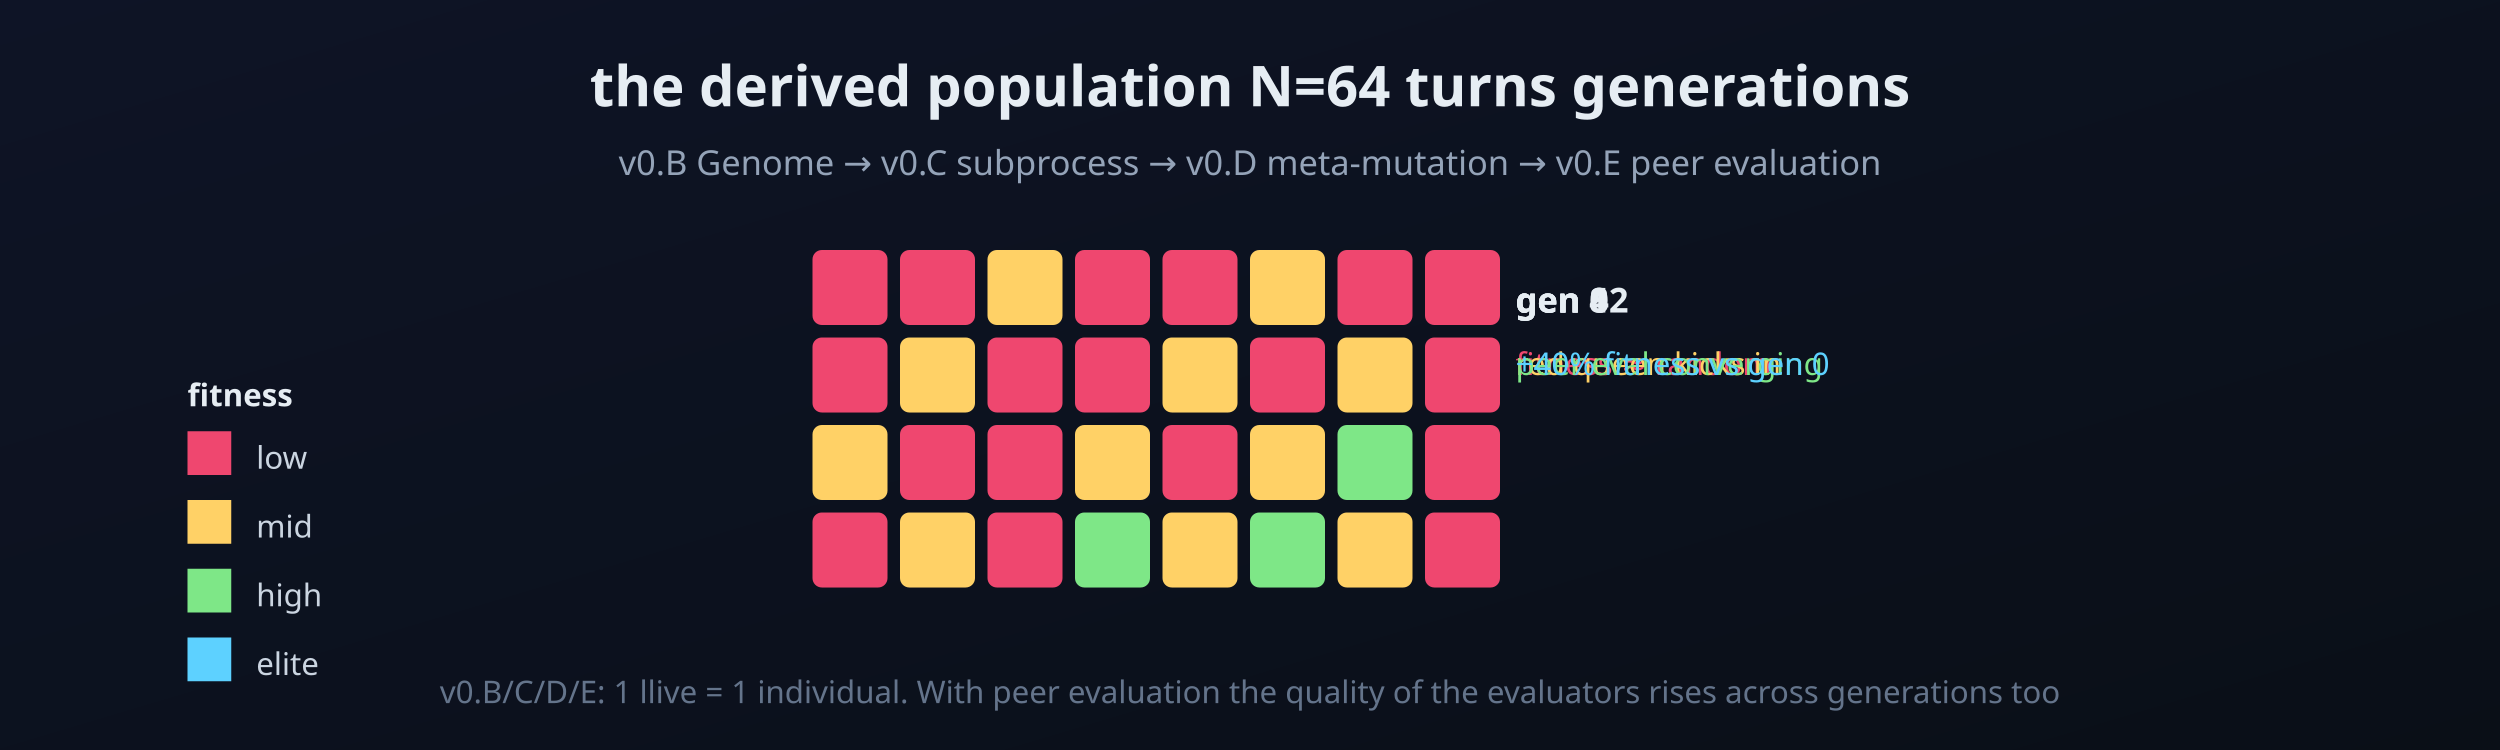
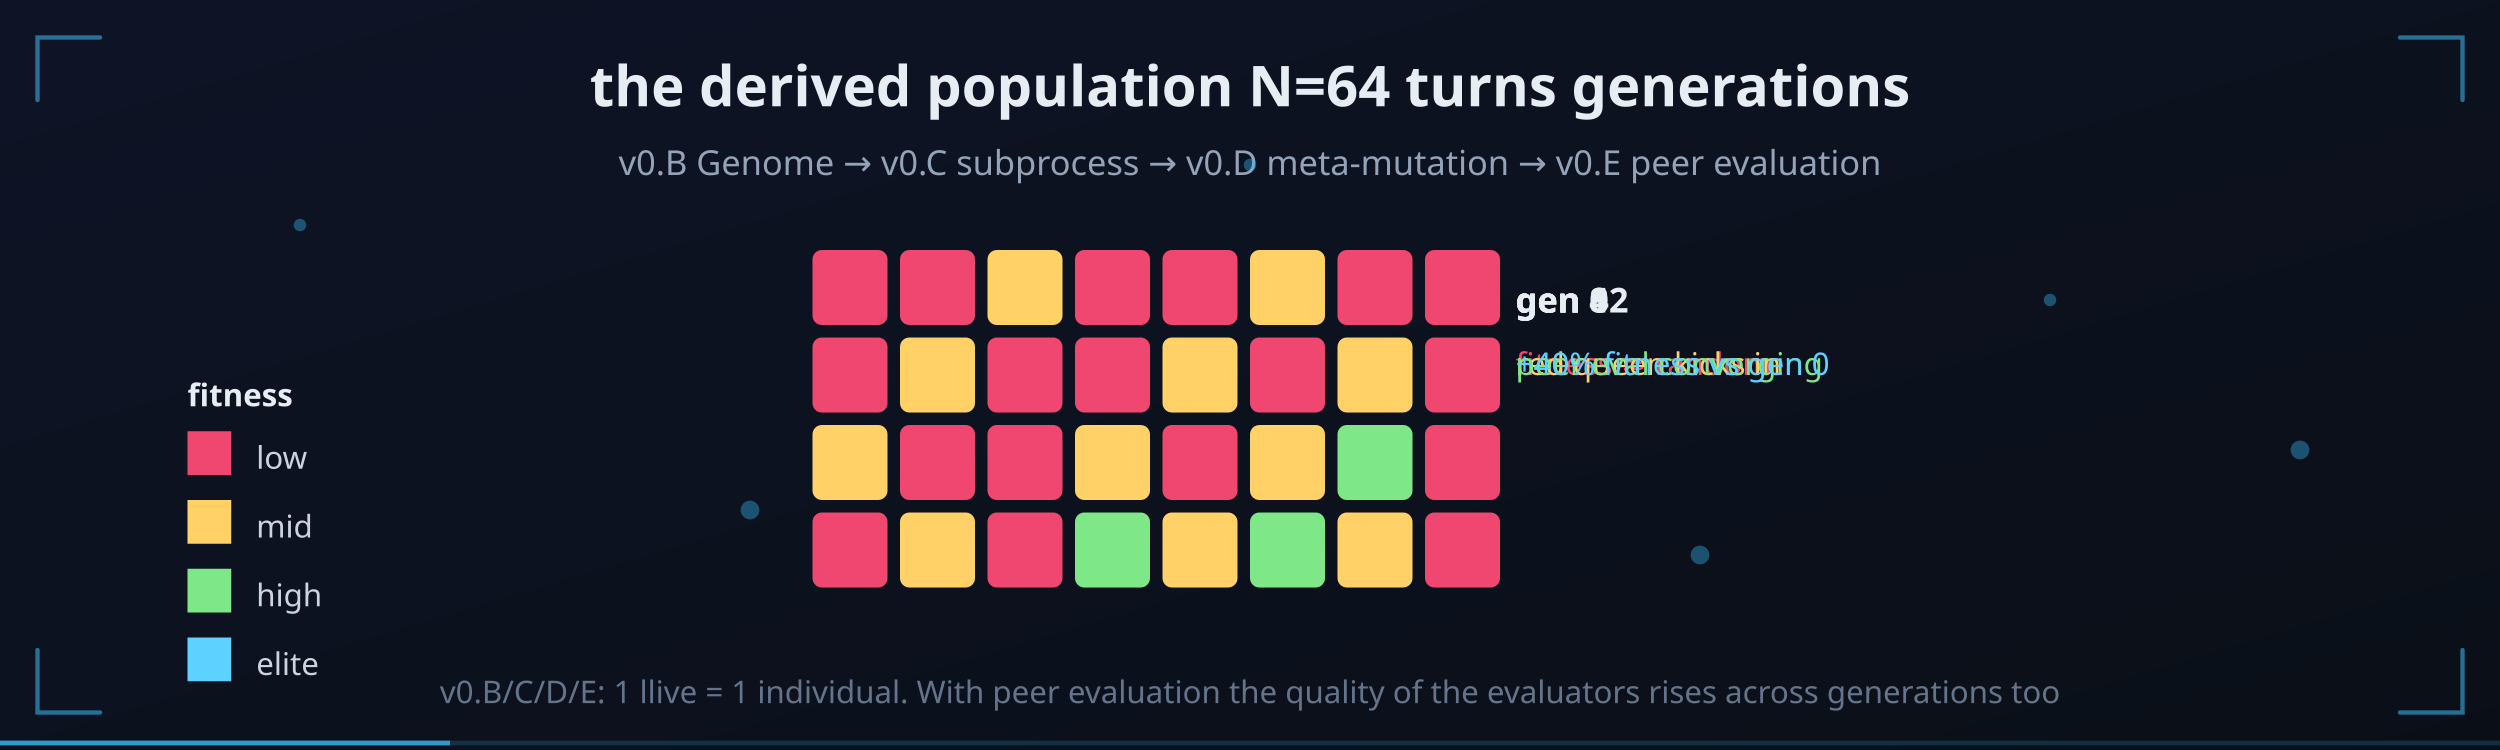
<svg xmlns="http://www.w3.org/2000/svg" viewBox="0 0 800 240" role="img" aria-label="Population evolution across generations" style="width:100%;height:auto;max-width:1200px">
  <defs>
    <linearGradient id="bg24_05" x1="0" y1="0" x2="1" y2="1">
      <stop offset="0%" stop-color="#0e1426" />
      <stop offset="100%" stop-color="#0a0f17" />
    </linearGradient>
  </defs>
  <style>
    .cell { transition: none; }
    .gen-label { font-family: ui-sans-serif,system-ui,sans-serif; font-size: 11px; fill: #cbd5e1; }
  </style>
  <rect width="800" height="240" fill="url(#bg24_05)" />
  <text x="400" y="34" text-anchor="middle" fill="#e6edf3" font-family="ui-sans-serif,system-ui,sans-serif" font-size="18" font-weight="700">
    the derived population N=64 turns generations
  </text>
  <text x="400" y="56" text-anchor="middle" fill="#94a3b8" font-family="ui-sans-serif,system-ui,sans-serif" font-size="11">
    v0.B Genome → v0.C subprocess → v0.D meta-mutation → v0.E peer evaluation
  </text>
  <g transform="translate(260 80)">
    <g>
      <animate attributeName="opacity" values="1;1" dur="12s" repeatCount="indefinite" />
    </g>
    <g>
      <g id="grid">
        <g>
          
        </g>
      </g>
    </g>
  </g>
  <g transform="translate(260 80)">
    <g>
      <g>
        <rect x="0" y="0" width="24" height="24" rx="3" fill="#ef476f">
          <animate attributeName="fill" values="#ef476f;#ffd166;#7ee787;#5dd1ff" keyTimes="0;0.33;0.66;1" dur="6s" repeatCount="indefinite" />
        </rect>
      </g>
      <g>
        <rect x="28" y="0" width="24" height="24" rx="3" fill="#ef476f">
          <animate attributeName="fill" values="#ef476f;#ef476f;#ffd166;#7ee787" keyTimes="0;0.33;0.66;1" dur="6s" begin="0.1s" repeatCount="indefinite" />
        </rect>
      </g>
      <g>
        <rect x="56" y="0" width="24" height="24" rx="3" fill="#ffd166">
          <animate attributeName="fill" values="#ffd166;#7ee787;#7ee787;#5dd1ff" keyTimes="0;0.33;0.66;1" dur="6s" begin="0.2s" repeatCount="indefinite" />
        </rect>
      </g>
      <g>
        <rect x="84" y="0" width="24" height="24" rx="3" fill="#ef476f">
          <animate attributeName="fill" values="#ef476f;#ffd166;#ffd166;#7ee787" keyTimes="0;0.33;0.66;1" dur="6s" begin="0.3s" repeatCount="indefinite" />
        </rect>
      </g>
      <g>
        <rect x="112" y="0" width="24" height="24" rx="3" fill="#ef476f">
          <animate attributeName="fill" values="#ef476f;#ef476f;#ffd166;#5dd1ff" keyTimes="0;0.33;0.66;1" dur="6s" begin="0.15s" repeatCount="indefinite" />
        </rect>
      </g>
      <g>
        <rect x="140" y="0" width="24" height="24" rx="3" fill="#ffd166">
          <animate attributeName="fill" values="#ffd166;#ffd166;#7ee787;#7ee787" keyTimes="0;0.33;0.66;1" dur="6s" begin="0.25s" repeatCount="indefinite" />
        </rect>
      </g>
      <g>
        <rect x="168" y="0" width="24" height="24" rx="3" fill="#ef476f">
          <animate attributeName="fill" values="#ef476f;#ffd166;#7ee787;#5dd1ff" keyTimes="0;0.33;0.66;1" dur="6s" begin="0.35s" repeatCount="indefinite" />
        </rect>
      </g>
      <g>
        <rect x="196" y="0" width="24" height="24" rx="3" fill="#ef476f">
          <animate attributeName="fill" values="#ef476f;#ffd166;#ffd166;#7ee787" keyTimes="0;0.33;0.66;1" dur="6s" begin="0.45s" repeatCount="indefinite" />
        </rect>
      </g>
      <g>
        <rect x="0" y="28" width="24" height="24" rx="3" fill="#ef476f">
          <animate attributeName="fill" values="#ef476f;#ef476f;#ffd166;#7ee787" keyTimes="0;0.33;0.66;1" dur="6s" begin="0.05s" repeatCount="indefinite" />
        </rect>
      </g>
      <g>
        <rect x="28" y="28" width="24" height="24" rx="3" fill="#ffd166">
          <animate attributeName="fill" values="#ffd166;#7ee787;#7ee787;#5dd1ff" keyTimes="0;0.33;0.66;1" dur="6s" begin="0.15s" repeatCount="indefinite" />
        </rect>
      </g>
      <g>
        <rect x="56" y="28" width="24" height="24" rx="3" fill="#ef476f">
          <animate attributeName="fill" values="#ef476f;#ffd166;#7ee787;#7ee787" keyTimes="0;0.33;0.66;1" dur="6s" begin="0.2s" repeatCount="indefinite" />
        </rect>
      </g>
      <g>
        <rect x="84" y="28" width="24" height="24" rx="3" fill="#ef476f">
          <animate attributeName="fill" values="#ef476f;#ef476f;#ffd166;#7ee787" keyTimes="0;0.33;0.66;1" dur="6s" begin="0.3s" repeatCount="indefinite" />
        </rect>
      </g>
      <g>
        <rect x="112" y="28" width="24" height="24" rx="3" fill="#ffd166">
          <animate attributeName="fill" values="#ffd166;#7ee787;#7ee787;#5dd1ff" keyTimes="0;0.33;0.66;1" dur="6s" begin="0.4s" repeatCount="indefinite" />
        </rect>
      </g>
      <g>
        <rect x="140" y="28" width="24" height="24" rx="3" fill="#ef476f">
          <animate attributeName="fill" values="#ef476f;#ffd166;#ffd166;#7ee787" keyTimes="0;0.33;0.66;1" dur="6s" begin="0.5s" repeatCount="indefinite" />
        </rect>
      </g>
      <g>
        <rect x="168" y="28" width="24" height="24" rx="3" fill="#ffd166">
          <animate attributeName="fill" values="#ffd166;#7ee787;#5dd1ff;#5dd1ff" keyTimes="0;0.33;0.66;1" dur="6s" begin="0.55s" repeatCount="indefinite" />
        </rect>
      </g>
      <g>
        <rect x="196" y="28" width="24" height="24" rx="3" fill="#ef476f">
          <animate attributeName="fill" values="#ef476f;#ffd166;#7ee787;#7ee787" keyTimes="0;0.33;0.66;1" dur="6s" begin="0.6s" repeatCount="indefinite" />
        </rect>
      </g>
      <g>
        <rect x="0" y="56" width="24" height="24" rx="3" fill="#ffd166">
          <animate attributeName="fill" values="#ffd166;#ffd166;#7ee787;#5dd1ff" keyTimes="0;0.33;0.66;1" dur="6s" begin="0.05s" repeatCount="indefinite" />
        </rect>
      </g>
      <g>
        <rect x="28" y="56" width="24" height="24" rx="3" fill="#ef476f">
          <animate attributeName="fill" values="#ef476f;#ffd166;#ffd166;#7ee787" keyTimes="0;0.33;0.66;1" dur="6s" begin="0.15s" repeatCount="indefinite" />
        </rect>
      </g>
      <g>
        <rect x="56" y="56" width="24" height="24" rx="3" fill="#ef476f">
          <animate attributeName="fill" values="#ef476f;#ffd166;#7ee787;#5dd1ff" keyTimes="0;0.33;0.66;1" dur="6s" begin="0.2s" repeatCount="indefinite" />
        </rect>
      </g>
      <g>
        <rect x="84" y="56" width="24" height="24" rx="3" fill="#ffd166">
          <animate attributeName="fill" values="#ffd166;#7ee787;#7ee787;#5dd1ff" keyTimes="0;0.33;0.66;1" dur="6s" begin="0.3s" repeatCount="indefinite" />
        </rect>
      </g>
      <g>
        <rect x="112" y="56" width="24" height="24" rx="3" fill="#ef476f">
          <animate attributeName="fill" values="#ef476f;#ef476f;#ffd166;#7ee787" keyTimes="0;0.33;0.66;1" dur="6s" begin="0.35s" repeatCount="indefinite" />
        </rect>
      </g>
      <g>
        <rect x="140" y="56" width="24" height="24" rx="3" fill="#ffd166">
          <animate attributeName="fill" values="#ffd166;#7ee787;#7ee787;#5dd1ff" keyTimes="0;0.33;0.66;1" dur="6s" begin="0.45s" repeatCount="indefinite" />
        </rect>
      </g>
      <g>
        <rect x="168" y="56" width="24" height="24" rx="3" fill="#7ee787">
          <animate attributeName="fill" values="#7ee787;#7ee787;#5dd1ff;#5dd1ff" keyTimes="0;0.33;0.66;1" dur="6s" begin="0.5s" repeatCount="indefinite" />
        </rect>
      </g>
      <g>
        <rect x="196" y="56" width="24" height="24" rx="3" fill="#ef476f">
          <animate attributeName="fill" values="#ef476f;#ffd166;#7ee787;#7ee787" keyTimes="0;0.33;0.66;1" dur="6s" begin="0.55s" repeatCount="indefinite" />
        </rect>
      </g>
      <g>
        <rect x="0" y="84" width="24" height="24" rx="3" fill="#ef476f">
          <animate attributeName="fill" values="#ef476f;#ffd166;#7ee787;#5dd1ff" keyTimes="0;0.33;0.66;1" dur="6s" begin="0.1s" repeatCount="indefinite" />
        </rect>
      </g>
      <g>
        <rect x="28" y="84" width="24" height="24" rx="3" fill="#ffd166">
          <animate attributeName="fill" values="#ffd166;#7ee787;#7ee787;#5dd1ff" keyTimes="0;0.33;0.66;1" dur="6s" begin="0.2s" repeatCount="indefinite" />
        </rect>
      </g>
      <g>
        <rect x="56" y="84" width="24" height="24" rx="3" fill="#ef476f">
          <animate attributeName="fill" values="#ef476f;#ffd166;#7ee787;#7ee787" keyTimes="0;0.33;0.66;1" dur="6s" begin="0.25s" repeatCount="indefinite" />
        </rect>
      </g>
      <g>
        <rect x="84" y="84" width="24" height="24" rx="3" fill="#7ee787">
          <animate attributeName="fill" values="#7ee787;#7ee787;#5dd1ff;#5dd1ff" keyTimes="0;0.33;0.66;1" dur="6s" begin="0.3s" repeatCount="indefinite" />
        </rect>
      </g>
      <g>
        <rect x="112" y="84" width="24" height="24" rx="3" fill="#ffd166">
          <animate attributeName="fill" values="#ffd166;#7ee787;#7ee787;#5dd1ff" keyTimes="0;0.33;0.66;1" dur="6s" begin="0.4s" repeatCount="indefinite" />
        </rect>
      </g>
      <g>
        <rect x="140" y="84" width="24" height="24" rx="3" fill="#7ee787">
          <animate attributeName="fill" values="#7ee787;#5dd1ff;#5dd1ff;#5dd1ff" keyTimes="0;0.33;0.66;1" dur="6s" begin="0.5s" repeatCount="indefinite" />
        </rect>
      </g>
      <g>
        <rect x="168" y="84" width="24" height="24" rx="3" fill="#ffd166">
          <animate attributeName="fill" values="#ffd166;#7ee787;#5dd1ff;#5dd1ff" keyTimes="0;0.33;0.66;1" dur="6s" begin="0.55s" repeatCount="indefinite" />
        </rect>
      </g>
      <g>
        <rect x="196" y="84" width="24" height="24" rx="3" fill="#ef476f">
          <animate attributeName="fill" values="#ef476f;#ffd166;#7ee787;#7ee787" keyTimes="0;0.33;0.66;1" dur="6s" begin="0.6s" repeatCount="indefinite" />
        </rect>
      </g>
    </g>
  </g>
  <g class="gen-label" transform="translate(485 100)">
    <text x="0" y="0" font-weight="600" fill="#e6edf3">gen 0</text>
    <text x="0" y="20" font-size="10" fill="#ef476f">fitness ≈ random</text>
    <animate attributeName="opacity" values="1;0;0;0" keyTimes="0;0.33;0.66;1" dur="6s" repeatCount="indefinite" />
  </g>
  <g class="gen-label" transform="translate(485 100)">
    <text x="0" y="0" font-weight="600" fill="#e6edf3">gen 4</text>
    <text x="0" y="20" font-size="10" fill="#ffd166">red queen kicks in</text>
    <animate attributeName="opacity" values="0;1;0;0" keyTimes="0;0.33;0.66;1" dur="6s" repeatCount="indefinite" />
  </g>
  <g class="gen-label" transform="translate(485 100)">
    <text x="0" y="0" font-weight="600" fill="#e6edf3">gen 8</text>
    <text x="0" y="20" font-size="10" fill="#7ee787">peer eval converging</text>
    <animate attributeName="opacity" values="0;0;1;0" keyTimes="0;0.33;0.66;1" dur="6s" repeatCount="indefinite" />
  </g>
  <g class="gen-label" transform="translate(485 100)">
    <text x="0" y="0" font-weight="600" fill="#e6edf3">gen 12</text>
    <text x="0" y="20" font-size="10" fill="#5dd1ff">+40% fitness vs gen 0</text>
    <animate attributeName="opacity" values="0;0;0;1" keyTimes="0;0.33;0.66;1" dur="6s" repeatCount="indefinite" />
  </g>
  <g transform="translate(60 130)" font-family="ui-sans-serif,system-ui,sans-serif" font-size="10" fill="#cbd5e1">
    <text x="0" y="0" font-weight="600" fill="#e6edf3">fitness</text>
    <rect x="0" y="8" width="14" height="14" fill="#ef476f" />
    <text x="22" y="20">low</text>
    <rect x="0" y="30" width="14" height="14" fill="#ffd166" />
    <text x="22" y="42">mid</text>
    <rect x="0" y="52" width="14" height="14" fill="#7ee787" />
    <text x="22" y="64">high</text>
    <rect x="0" y="74" width="14" height="14" fill="#5dd1ff" />
    <text x="22" y="86">elite</text>
  </g>
  <text x="400" y="225" text-anchor="middle" fill="#64748b" font-family="ui-sans-serif,system-ui,sans-serif" font-size="10">
    v0.B/C/D/E: 1 llive = 1 individual. With peer evaluation the quality of the evaluators rises across generations too
  </text>
+   <g id="llt-enrich" font-family="inherit" aria-hidden="true">
+     <path d="M 32.0 12.0 L 12.0 12.0 L 12.0 32.0" stroke="#38bdf8" stroke-width="1.4" fill="none" stroke-linecap="round" opacity="0.55">
+       <animate attributeName="opacity" values="0.55;0.9;0.55" dur="3.6s" begin="0.0s" repeatCount="indefinite" />
+     </path>
+     <path d="M 768.0 12.0 L 788.0 12.0 L 788.0 32.0" stroke="#38bdf8" stroke-width="1.4" fill="none" stroke-linecap="round" opacity="0.55">
+       <animate attributeName="opacity" values="0.55;0.9;0.55" dur="3.6s" begin="0.4s" repeatCount="indefinite" />
+     </path>
+     <path d="M 32.0 228.0 L 12.0 228.0 L 12.0 208.0" stroke="#38bdf8" stroke-width="1.4" fill="none" stroke-linecap="round" opacity="0.55">
+       <animate attributeName="opacity" values="0.55;0.9;0.55" dur="3.6s" begin="0.8s" repeatCount="indefinite" />
+     </path>
+     <path d="M 768.0 228.0 L 788.0 228.0 L 788.0 208.0" stroke="#38bdf8" stroke-width="1.4" fill="none" stroke-linecap="round" opacity="0.55">
+       <animate attributeName="opacity" values="0.55;0.9;0.55" dur="3.6s" begin="1.2s" repeatCount="indefinite" />
+     </path>
+     <circle cx="96.0" cy="72.0" r="2" fill="#38bdf8" opacity="0.38">
+       <animateTransform attributeName="transform" type="translate" values="0 0; 8 -6; 0 0" dur="8.0s" begin="0.0s" repeatCount="indefinite" additive="sum" />
+       <animate attributeName="opacity" values="0.38;0.6;0.38" dur="8.0s" begin="0.0s" repeatCount="indefinite" />
+     </circle>
+     <circle cx="240.0" cy="163.2" r="3" fill="#38bdf8" opacity="0.38">
+       <animateTransform attributeName="transform" type="translate" values="0 0; -8 6; 0 0" dur="9.5s" begin="0.7s" repeatCount="indefinite" additive="sum" />
+       <animate attributeName="opacity" values="0.38;0.6;0.38" dur="9.5s" begin="0.7s" repeatCount="indefinite" />
+     </circle>
+     <circle cx="400.0" cy="52.8" r="2" fill="#38bdf8" opacity="0.38">
+       <animateTransform attributeName="transform" type="translate" values="0 0; 8 6; 0 0" dur="11.0s" begin="1.4s" repeatCount="indefinite" additive="sum" />
+       <animate attributeName="opacity" values="0.38;0.6;0.38" dur="11.0s" begin="1.4s" repeatCount="indefinite" />
+     </circle>
+     <circle cx="544.0" cy="177.6" r="3" fill="#38bdf8" opacity="0.38">
+       <animateTransform attributeName="transform" type="translate" values="0 0; -8 -6; 0 0" dur="12.5s" begin="2.1s" repeatCount="indefinite" additive="sum" />
+       <animate attributeName="opacity" values="0.38;0.6;0.38" dur="12.5s" begin="2.1s" repeatCount="indefinite" />
+     </circle>
+     <circle cx="656.0" cy="96.0" r="2" fill="#38bdf8" opacity="0.38">
+       <animateTransform attributeName="transform" type="translate" values="0 0; 8 6; 0 0" dur="8.0s" begin="2.8s" repeatCount="indefinite" additive="sum" />
+       <animate attributeName="opacity" values="0.38;0.6;0.38" dur="8.0s" begin="2.8s" repeatCount="indefinite" />
+     </circle>
+     <circle cx="736.0" cy="144.0" r="3" fill="#38bdf8" opacity="0.38">
+       <animateTransform attributeName="transform" type="translate" values="0 0; -8 6; 0 0" dur="9.5s" begin="3.5s" repeatCount="indefinite" additive="sum" />
+       <animate attributeName="opacity" values="0.38;0.6;0.38" dur="9.5s" begin="3.5s" repeatCount="indefinite" />
+     </circle>
+     <rect x="0" y="237.0" width="800.0" height="1.5" fill="#38bdf8" opacity="0.18" />
+     <rect x="0" y="237.0" width="144.0" height="1.5" fill="#38bdf8" opacity="0.75">
+       <animate attributeName="x" values="-144.0;800.0" dur="5s" repeatCount="indefinite" />
+     </rect>
+   </g>
</svg>
